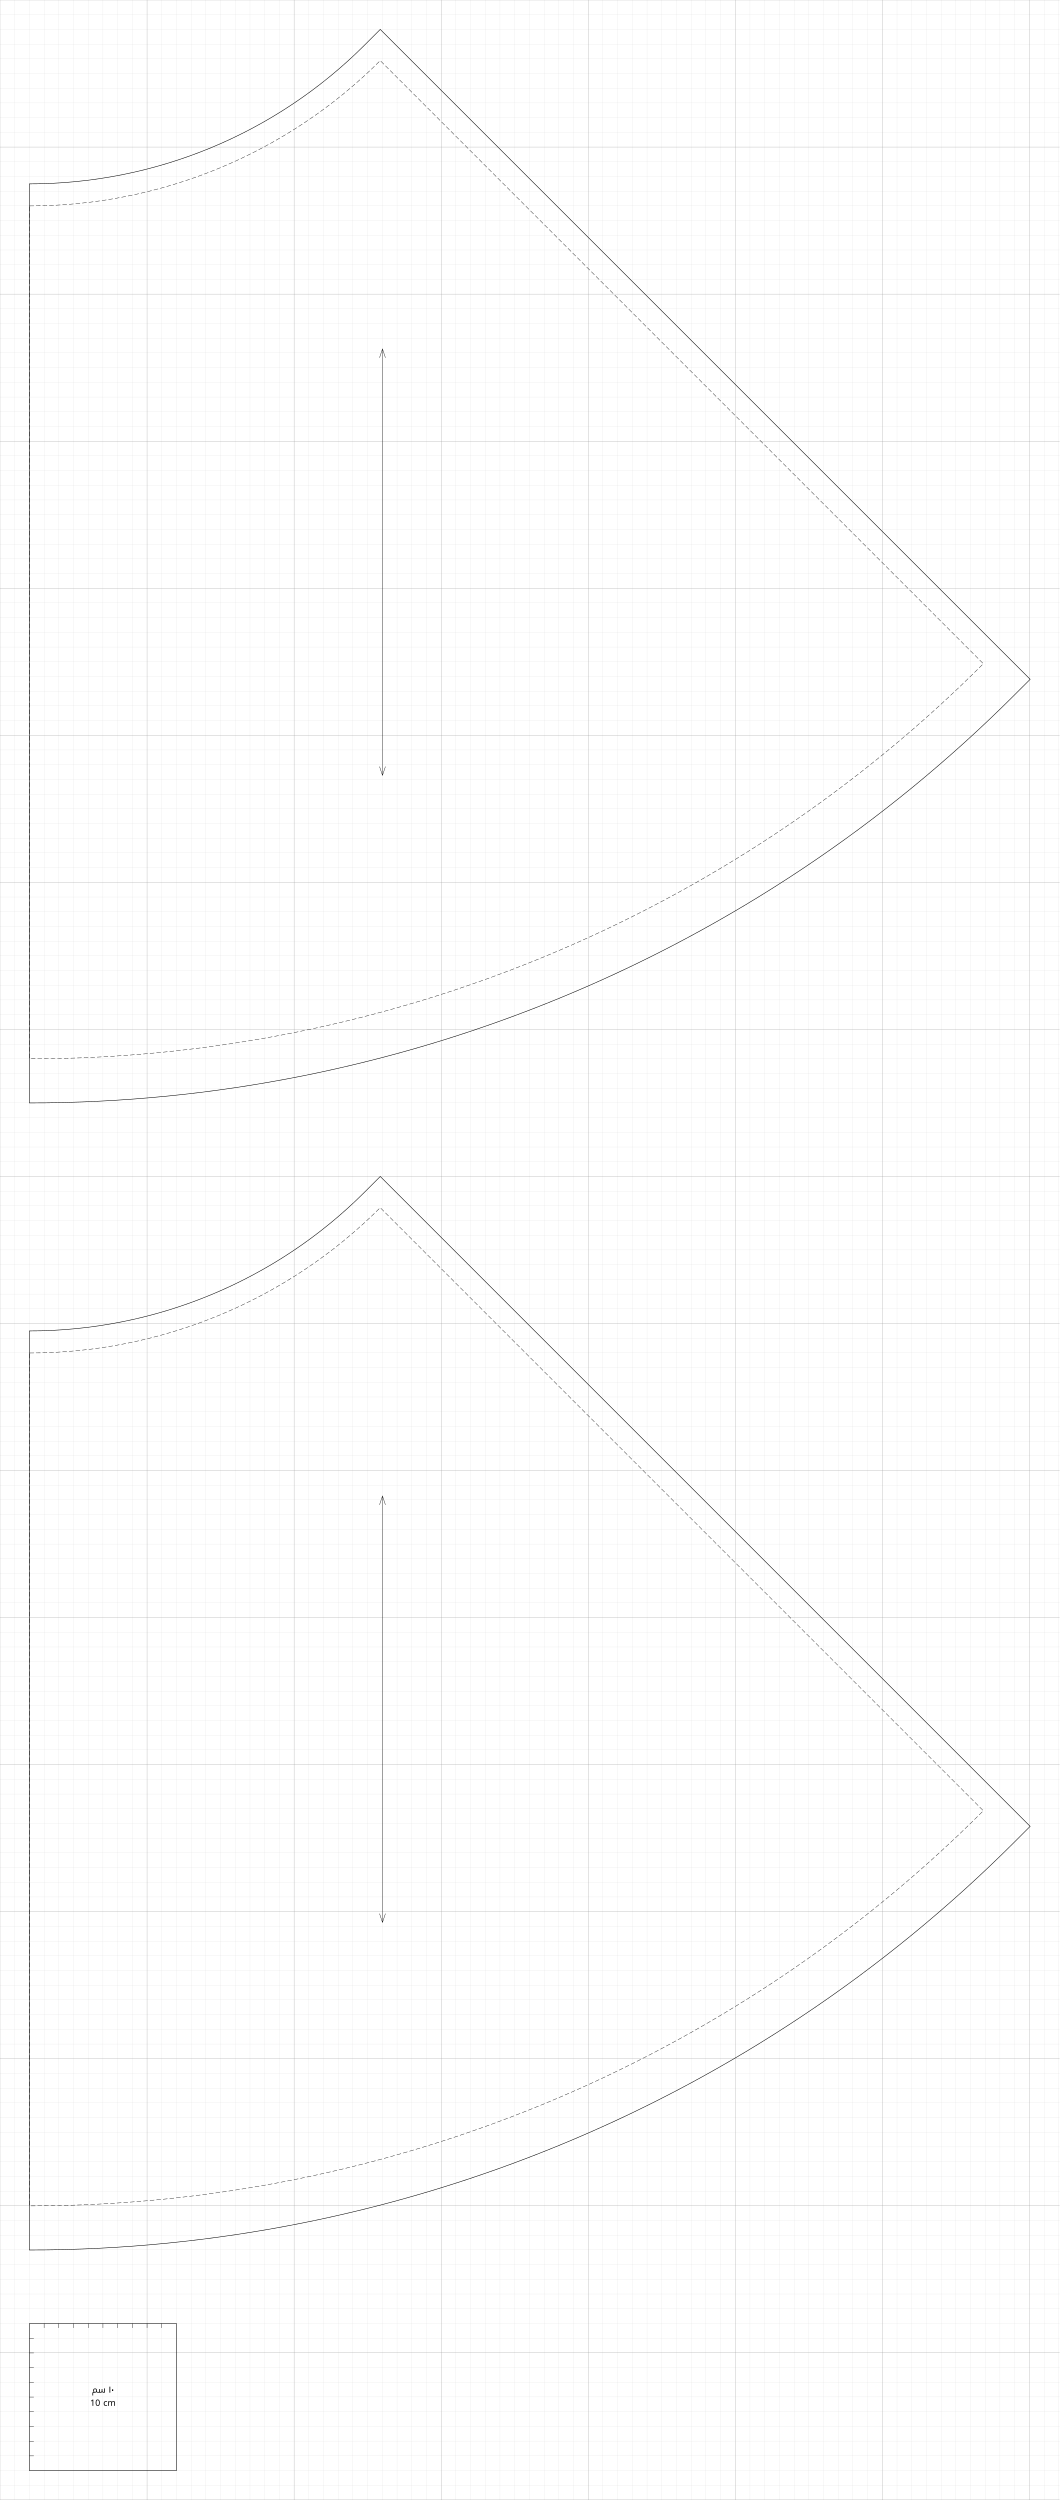
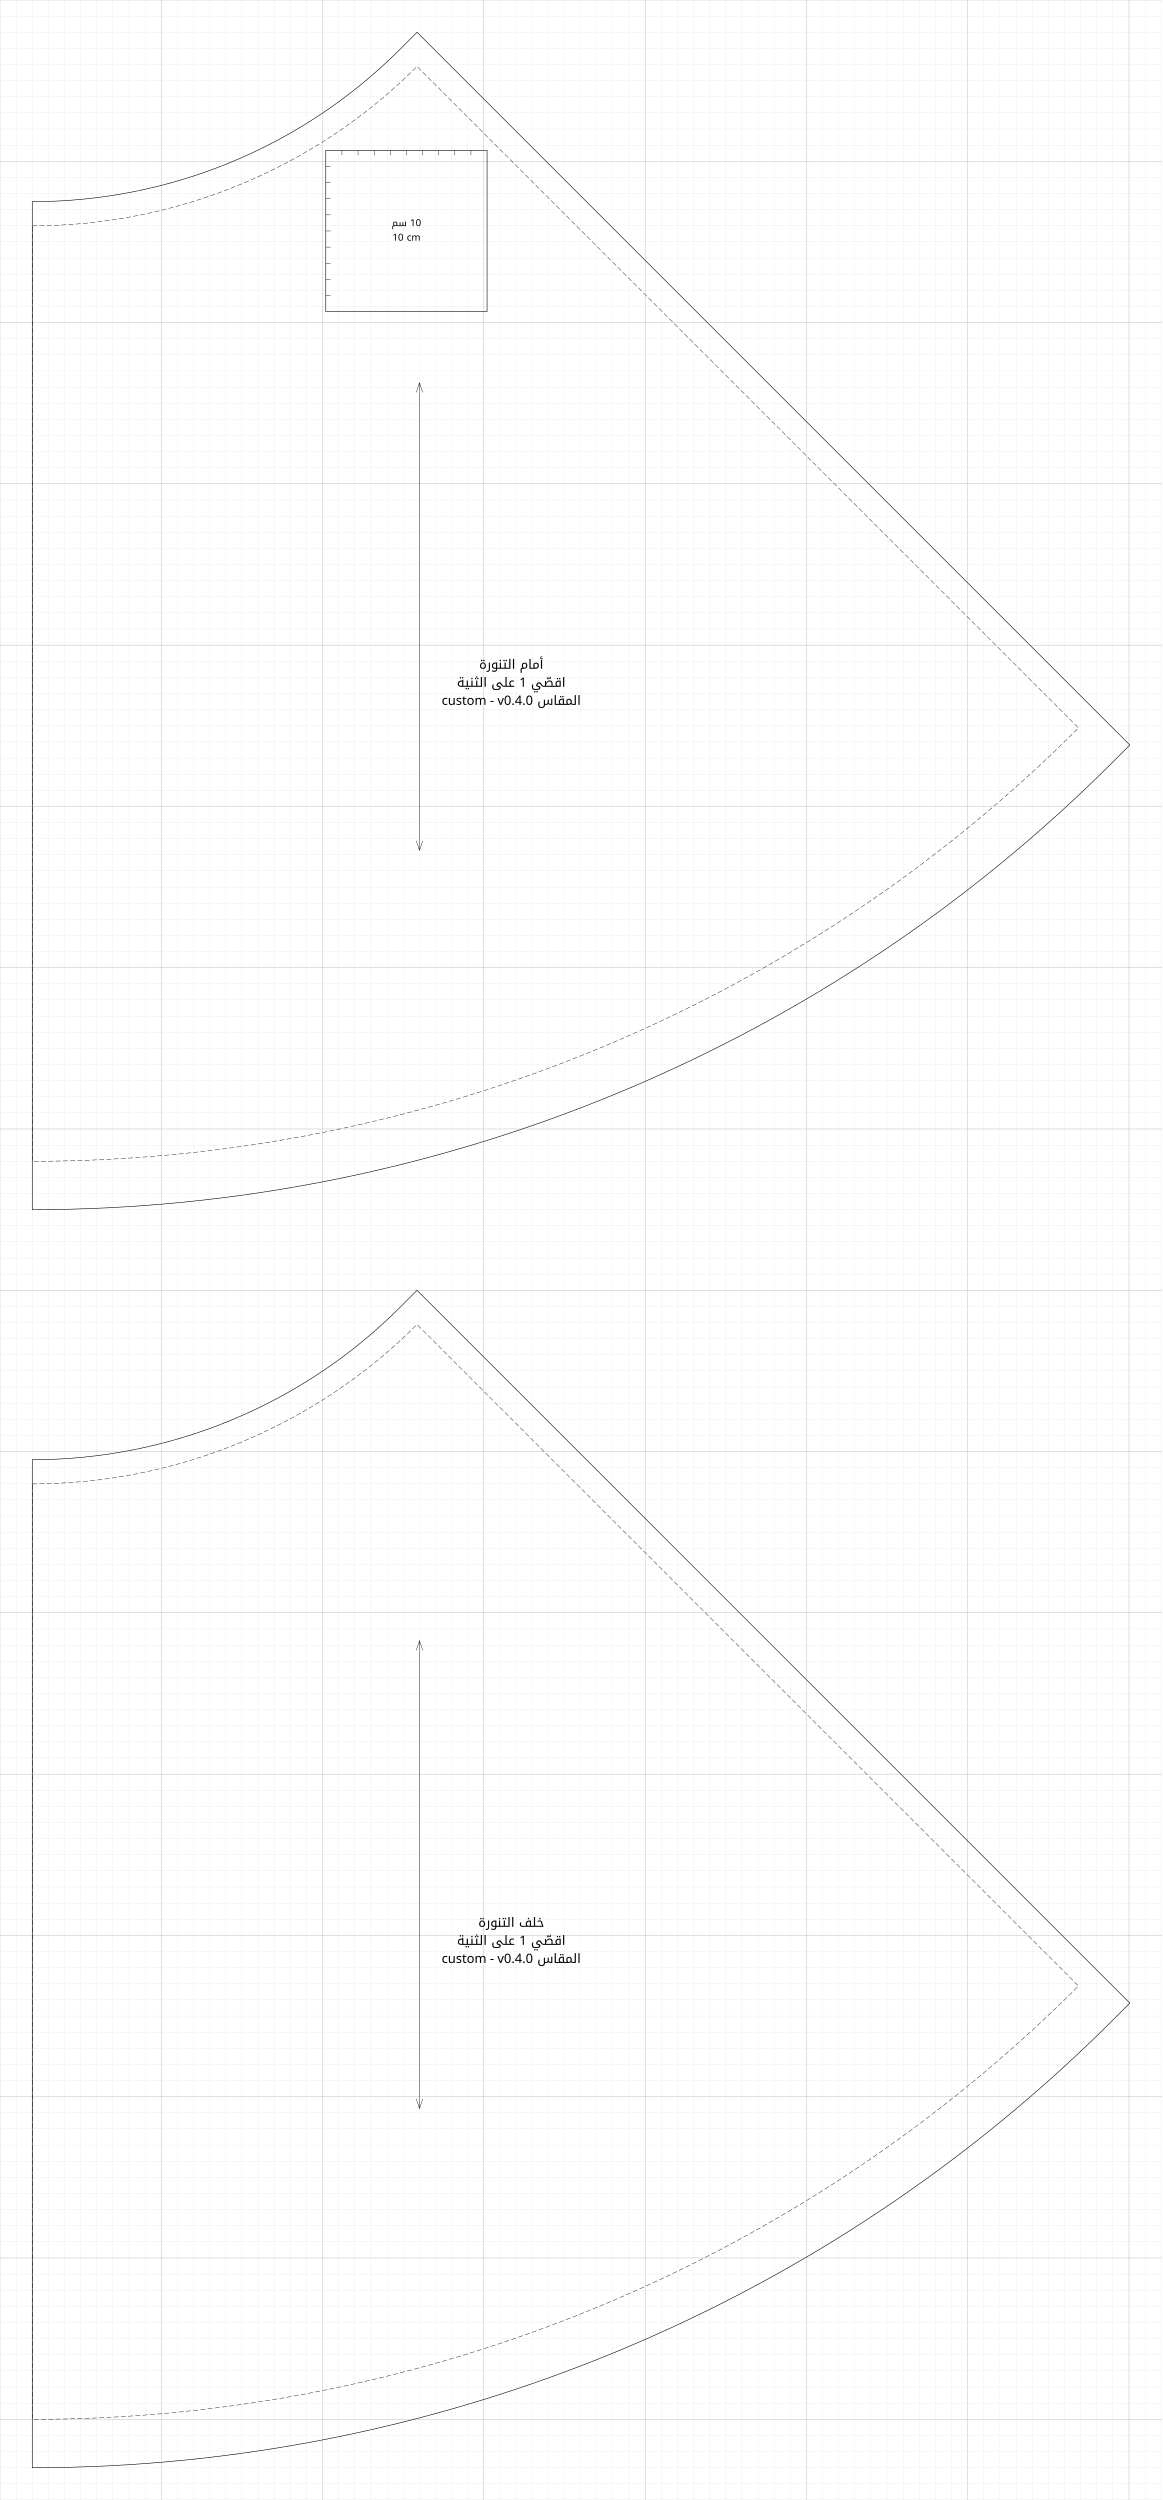
- <svg xmlns="http://www.w3.org/2000/svg" width="720.53mm" height="1700.08mm" viewBox="0 0 720.53 1700.08">
+ <svg xmlns="http://www.w3.org/2000/svg" width="720.53mm" height="1550.08mm" viewBox="0 0 720.53 1550.08">
  <g id="layer-grid">
-     <path id="grid-minor" d="M 10.00 0 V 1700.08 M 20.00 0 V 1700.08 M 30.00 0 V 1700.08 M 40.00 0 V 1700.08 M 50.00 0 V 1700.08 M 60.00 0 V 1700.08 M 70.00 0 V 1700.08 M 80.00 0 V 1700.08 M 90.00 0 V 1700.08 M 110.00 0 V 1700.08 M 120.00 0 V 1700.08 M 130.00 0 V 1700.08 M 140.00 0 V 1700.08 M 150.00 0 V 1700.08 M 160.00 0 V 1700.08 M 170.00 0 V 1700.08 M 180.00 0 V 1700.08 M 190.00 0 V 1700.08 M 210.00 0 V 1700.08 M 220.00 0 V 1700.08 M 230.00 0 V 1700.08 M 240.00 0 V 1700.08 M 250.00 0 V 1700.08 M 260.00 0 V 1700.08 M 270.00 0 V 1700.08 M 280.00 0 V 1700.08 M 290.00 0 V 1700.08 M 310.00 0 V 1700.08 M 320.00 0 V 1700.08 M 330.00 0 V 1700.08 M 340.00 0 V 1700.08 M 350.00 0 V 1700.08 M 360.00 0 V 1700.08 M 370.00 0 V 1700.08 M 380.00 0 V 1700.08 M 390.00 0 V 1700.08 M 410.00 0 V 1700.08 M 420.00 0 V 1700.08 M 430.00 0 V 1700.08 M 440.00 0 V 1700.08 M 450.00 0 V 1700.08 M 460.00 0 V 1700.08 M 470.00 0 V 1700.08 M 480.00 0 V 1700.08 M 490.00 0 V 1700.08 M 510.00 0 V 1700.08 M 520.00 0 V 1700.08 M 530.00 0 V 1700.08 M 540.00 0 V 1700.08 M 550.00 0 V 1700.08 M 560.00 0 V 1700.08 M 570.00 0 V 1700.08 M 580.00 0 V 1700.08 M 590.00 0 V 1700.08 M 610.00 0 V 1700.08 M 620.00 0 V 1700.08 M 630.00 0 V 1700.08 M 640.00 0 V 1700.08 M 650.00 0 V 1700.08 M 660.00 0 V 1700.08 M 670.00 0 V 1700.08 M 680.00 0 V 1700.08 M 690.00 0 V 1700.08 M 710.00 0 V 1700.08 M 720.00 0 V 1700.08 M 0 10.00 H 720.53 M 0 20.00 H 720.53 M 0 30.00 H 720.53 M 0 40.00 H 720.53 M 0 50.00 H 720.53 M 0 60.00 H 720.53 M 0 70.00 H 720.53 M 0 80.00 H 720.53 M 0 90.00 H 720.53 M 0 110.00 H 720.53 M 0 120.00 H 720.53 M 0 130.00 H 720.53 M 0 140.00 H 720.53 M 0 150.00 H 720.53 M 0 160.00 H 720.53 M 0 170.00 H 720.53 M 0 180.00 H 720.53 M 0 190.00 H 720.53 M 0 210.00 H 720.53 M 0 220.00 H 720.53 M 0 230.00 H 720.53 M 0 240.00 H 720.53 M 0 250.00 H 720.53 M 0 260.00 H 720.53 M 0 270.00 H 720.53 M 0 280.00 H 720.53 M 0 290.00 H 720.53 M 0 310.00 H 720.53 M 0 320.00 H 720.53 M 0 330.00 H 720.53 M 0 340.00 H 720.53 M 0 350.00 H 720.53 M 0 360.00 H 720.53 M 0 370.00 H 720.53 M 0 380.00 H 720.53 M 0 390.00 H 720.53 M 0 410.00 H 720.53 M 0 420.00 H 720.53 M 0 430.00 H 720.53 M 0 440.00 H 720.53 M 0 450.00 H 720.53 M 0 460.00 H 720.53 M 0 470.00 H 720.53 M 0 480.00 H 720.53 M 0 490.00 H 720.53 M 0 510.00 H 720.53 M 0 520.00 H 720.53 M 0 530.00 H 720.53 M 0 540.00 H 720.53 M 0 550.00 H 720.53 M 0 560.00 H 720.53 M 0 570.00 H 720.53 M 0 580.00 H 720.53 M 0 590.00 H 720.53 M 0 610.00 H 720.53 M 0 620.00 H 720.53 M 0 630.00 H 720.53 M 0 640.00 H 720.53 M 0 650.00 H 720.53 M 0 660.00 H 720.53 M 0 670.00 H 720.53 M 0 680.00 H 720.53 M 0 690.00 H 720.53 M 0 710.00 H 720.53 M 0 720.00 H 720.53 M 0 730.00 H 720.53 M 0 740.00 H 720.53 M 0 750.00 H 720.53 M 0 760.00 H 720.53 M 0 770.00 H 720.53 M 0 780.00 H 720.53 M 0 790.00 H 720.53 M 0 810.00 H 720.53 M 0 820.00 H 720.53 M 0 830.00 H 720.53 M 0 840.00 H 720.53 M 0 850.00 H 720.53 M 0 860.00 H 720.53 M 0 870.00 H 720.53 M 0 880.00 H 720.53 M 0 890.00 H 720.53 M 0 910.00 H 720.53 M 0 920.00 H 720.53 M 0 930.00 H 720.53 M 0 940.00 H 720.53 M 0 950.00 H 720.53 M 0 960.00 H 720.53 M 0 970.00 H 720.53 M 0 980.00 H 720.53 M 0 990.00 H 720.53 M 0 1010.00 H 720.53 M 0 1020.00 H 720.53 M 0 1030.00 H 720.53 M 0 1040.00 H 720.53 M 0 1050.00 H 720.53 M 0 1060.00 H 720.53 M 0 1070.00 H 720.53 M 0 1080.00 H 720.53 M 0 1090.00 H 720.53 M 0 1110.00 H 720.53 M 0 1120.00 H 720.53 M 0 1130.00 H 720.53 M 0 1140.00 H 720.53 M 0 1150.00 H 720.53 M 0 1160.00 H 720.53 M 0 1170.00 H 720.53 M 0 1180.00 H 720.53 M 0 1190.00 H 720.53 M 0 1210.00 H 720.53 M 0 1220.00 H 720.53 M 0 1230.00 H 720.53 M 0 1240.00 H 720.53 M 0 1250.00 H 720.53 M 0 1260.00 H 720.53 M 0 1270.00 H 720.53 M 0 1280.00 H 720.53 M 0 1290.00 H 720.53 M 0 1310.00 H 720.53 M 0 1320.00 H 720.53 M 0 1330.00 H 720.53 M 0 1340.00 H 720.53 M 0 1350.00 H 720.53 M 0 1360.00 H 720.53 M 0 1370.00 H 720.53 M 0 1380.00 H 720.53 M 0 1390.00 H 720.53 M 0 1410.00 H 720.53 M 0 1420.00 H 720.53 M 0 1430.00 H 720.53 M 0 1440.00 H 720.53 M 0 1450.00 H 720.53 M 0 1460.00 H 720.53 M 0 1470.00 H 720.53 M 0 1480.00 H 720.53 M 0 1490.00 H 720.53 M 0 1510.00 H 720.53 M 0 1520.00 H 720.53 M 0 1530.00 H 720.53 M 0 1540.00 H 720.53 M 0 1550.00 H 720.53 M 0 1560.00 H 720.53 M 0 1570.00 H 720.53 M 0 1580.00 H 720.53 M 0 1590.00 H 720.53 M 0 1610.00 H 720.53 M 0 1620.00 H 720.53 M 0 1630.00 H 720.53 M 0 1640.00 H 720.53 M 0 1650.00 H 720.53 M 0 1660.00 H 720.53 M 0 1670.00 H 720.53 M 0 1680.00 H 720.53 M 0 1690.00 H 720.53" fill="none" stroke="#d0d0d0" stroke-width="0.1" />
-     <path id="grid-major" d="M 0.00 0 V 1700.08 M 100.00 0 V 1700.08 M 200.00 0 V 1700.08 M 300.00 0 V 1700.08 M 400.00 0 V 1700.08 M 500.00 0 V 1700.08 M 600.00 0 V 1700.08 M 700.00 0 V 1700.08 M 0 0.00 H 720.53 M 0 100.00 H 720.53 M 0 200.00 H 720.53 M 0 300.00 H 720.53 M 0 400.00 H 720.53 M 0 500.00 H 720.53 M 0 600.00 H 720.53 M 0 700.00 H 720.53 M 0 800.00 H 720.53 M 0 900.00 H 720.53 M 0 1000.00 H 720.53 M 0 1100.00 H 720.53 M 0 1200.00 H 720.53 M 0 1300.00 H 720.53 M 0 1400.00 H 720.53 M 0 1500.00 H 720.53 M 0 1600.00 H 720.53 M 0 1700.00 H 720.53" fill="none" stroke="#a0a0a0" stroke-width="0.2" />
+     <path id="grid-minor" d="M 10.00 0 V 1550.08 M 20.00 0 V 1550.08 M 30.00 0 V 1550.08 M 40.00 0 V 1550.08 M 50.00 0 V 1550.08 M 60.00 0 V 1550.08 M 70.00 0 V 1550.08 M 80.00 0 V 1550.08 M 90.00 0 V 1550.08 M 110.00 0 V 1550.08 M 120.00 0 V 1550.08 M 130.00 0 V 1550.08 M 140.00 0 V 1550.08 M 150.00 0 V 1550.08 M 160.00 0 V 1550.08 M 170.00 0 V 1550.08 M 180.00 0 V 1550.08 M 190.00 0 V 1550.08 M 210.00 0 V 1550.08 M 220.00 0 V 1550.08 M 230.00 0 V 1550.08 M 240.00 0 V 1550.08 M 250.00 0 V 1550.08 M 260.00 0 V 1550.08 M 270.00 0 V 1550.08 M 280.00 0 V 1550.08 M 290.00 0 V 1550.08 M 310.00 0 V 1550.08 M 320.00 0 V 1550.08 M 330.00 0 V 1550.08 M 340.00 0 V 1550.08 M 350.00 0 V 1550.08 M 360.00 0 V 1550.08 M 370.00 0 V 1550.08 M 380.00 0 V 1550.08 M 390.00 0 V 1550.08 M 410.00 0 V 1550.08 M 420.00 0 V 1550.08 M 430.00 0 V 1550.08 M 440.00 0 V 1550.08 M 450.00 0 V 1550.08 M 460.00 0 V 1550.08 M 470.00 0 V 1550.08 M 480.00 0 V 1550.08 M 490.00 0 V 1550.08 M 510.00 0 V 1550.08 M 520.00 0 V 1550.08 M 530.00 0 V 1550.08 M 540.00 0 V 1550.08 M 550.00 0 V 1550.08 M 560.00 0 V 1550.08 M 570.00 0 V 1550.08 M 580.00 0 V 1550.08 M 590.00 0 V 1550.08 M 610.00 0 V 1550.08 M 620.00 0 V 1550.08 M 630.00 0 V 1550.08 M 640.00 0 V 1550.08 M 650.00 0 V 1550.08 M 660.00 0 V 1550.08 M 670.00 0 V 1550.08 M 680.00 0 V 1550.08 M 690.00 0 V 1550.08 M 710.00 0 V 1550.08 M 720.00 0 V 1550.08 M 0 10.00 H 720.53 M 0 20.00 H 720.53 M 0 30.00 H 720.53 M 0 40.00 H 720.53 M 0 50.00 H 720.53 M 0 60.00 H 720.53 M 0 70.00 H 720.53 M 0 80.00 H 720.53 M 0 90.00 H 720.53 M 0 110.00 H 720.53 M 0 120.00 H 720.53 M 0 130.00 H 720.53 M 0 140.00 H 720.53 M 0 150.00 H 720.53 M 0 160.00 H 720.53 M 0 170.00 H 720.53 M 0 180.00 H 720.53 M 0 190.00 H 720.53 M 0 210.00 H 720.53 M 0 220.00 H 720.53 M 0 230.00 H 720.53 M 0 240.00 H 720.53 M 0 250.00 H 720.53 M 0 260.00 H 720.53 M 0 270.00 H 720.53 M 0 280.00 H 720.53 M 0 290.00 H 720.53 M 0 310.00 H 720.53 M 0 320.00 H 720.53 M 0 330.00 H 720.53 M 0 340.00 H 720.53 M 0 350.00 H 720.53 M 0 360.00 H 720.53 M 0 370.00 H 720.53 M 0 380.00 H 720.53 M 0 390.00 H 720.53 M 0 410.00 H 720.53 M 0 420.00 H 720.53 M 0 430.00 H 720.53 M 0 440.00 H 720.53 M 0 450.00 H 720.53 M 0 460.00 H 720.53 M 0 470.00 H 720.53 M 0 480.00 H 720.53 M 0 490.00 H 720.53 M 0 510.00 H 720.53 M 0 520.00 H 720.53 M 0 530.00 H 720.53 M 0 540.00 H 720.53 M 0 550.00 H 720.53 M 0 560.00 H 720.53 M 0 570.00 H 720.53 M 0 580.00 H 720.53 M 0 590.00 H 720.53 M 0 610.00 H 720.53 M 0 620.00 H 720.53 M 0 630.00 H 720.53 M 0 640.00 H 720.53 M 0 650.00 H 720.53 M 0 660.00 H 720.53 M 0 670.00 H 720.53 M 0 680.00 H 720.53 M 0 690.00 H 720.53 M 0 710.00 H 720.53 M 0 720.00 H 720.53 M 0 730.00 H 720.53 M 0 740.00 H 720.53 M 0 750.00 H 720.53 M 0 760.00 H 720.53 M 0 770.00 H 720.53 M 0 780.00 H 720.53 M 0 790.00 H 720.53 M 0 810.00 H 720.53 M 0 820.00 H 720.53 M 0 830.00 H 720.53 M 0 840.00 H 720.53 M 0 850.00 H 720.53 M 0 860.00 H 720.53 M 0 870.00 H 720.53 M 0 880.00 H 720.53 M 0 890.00 H 720.53 M 0 910.00 H 720.53 M 0 920.00 H 720.53 M 0 930.00 H 720.53 M 0 940.00 H 720.53 M 0 950.00 H 720.53 M 0 960.00 H 720.53 M 0 970.00 H 720.53 M 0 980.00 H 720.53 M 0 990.00 H 720.53 M 0 1010.00 H 720.53 M 0 1020.00 H 720.53 M 0 1030.00 H 720.53 M 0 1040.00 H 720.53 M 0 1050.00 H 720.53 M 0 1060.00 H 720.53 M 0 1070.00 H 720.53 M 0 1080.00 H 720.53 M 0 1090.00 H 720.53 M 0 1110.00 H 720.53 M 0 1120.00 H 720.53 M 0 1130.00 H 720.53 M 0 1140.00 H 720.53 M 0 1150.00 H 720.53 M 0 1160.00 H 720.53 M 0 1170.00 H 720.53 M 0 1180.00 H 720.53 M 0 1190.00 H 720.53 M 0 1210.00 H 720.53 M 0 1220.00 H 720.53 M 0 1230.00 H 720.53 M 0 1240.00 H 720.53 M 0 1250.00 H 720.53 M 0 1260.00 H 720.53 M 0 1270.00 H 720.53 M 0 1280.00 H 720.53 M 0 1290.00 H 720.53 M 0 1310.00 H 720.53 M 0 1320.00 H 720.53 M 0 1330.00 H 720.53 M 0 1340.00 H 720.53 M 0 1350.00 H 720.53 M 0 1360.00 H 720.53 M 0 1370.00 H 720.53 M 0 1380.00 H 720.53 M 0 1390.00 H 720.53 M 0 1410.00 H 720.53 M 0 1420.00 H 720.53 M 0 1430.00 H 720.53 M 0 1440.00 H 720.53 M 0 1450.00 H 720.53 M 0 1460.00 H 720.53 M 0 1470.00 H 720.53 M 0 1480.00 H 720.53 M 0 1490.00 H 720.53 M 0 1510.00 H 720.53 M 0 1520.00 H 720.53 M 0 1530.00 H 720.53 M 0 1540.00 H 720.53 M 0 1550.00 H 720.53" fill="none" stroke="#d0d0d0" stroke-width="0.1" />
+     <path id="grid-major" d="M 0.00 0 V 1550.08 M 100.00 0 V 1550.08 M 200.00 0 V 1550.08 M 300.00 0 V 1550.08 M 400.00 0 V 1550.08 M 500.00 0 V 1550.08 M 600.00 0 V 1550.08 M 700.00 0 V 1550.08 M 0 0.00 H 720.53 M 0 100.00 H 720.53 M 0 200.00 H 720.53 M 0 300.00 H 720.53 M 0 400.00 H 720.53 M 0 500.00 H 720.53 M 0 600.00 H 720.53 M 0 700.00 H 720.53 M 0 800.00 H 720.53 M 0 900.00 H 720.53 M 0 1000.00 H 720.53 M 0 1100.00 H 720.53 M 0 1200.00 H 720.53 M 0 1300.00 H 720.53 M 0 1400.00 H 720.53 M 0 1500.00 H 720.53" fill="none" stroke="#a0a0a0" stroke-width="0.2" />
  </g>
  <g id="layer-cut">
    <path id="piece-skirt-front-cut" d="M 20.00 125.04 C 30.81 125.04 41.20 124.52 51.87 123.46 C 62.53 122.40 72.74 120.87 83.19 118.79 C 93.64 116.70 103.61 114.19 113.77 111.10 C 123.93 108.01 133.58 104.56 143.38 100.50 C 153.18 96.44 162.45 92.06 171.82 87.06 C 181.19 82.06 190.01 76.78 198.87 70.87 C 207.74 64.96 216.04 58.82 224.33 52.02 C 232.62 45.23 240.33 38.25 247.98 30.61 L 258.58 20.00 L 269.19 30.61 L 679.31 440.73 L 700.53 461.94 L 689.92 472.55 C 678.90 483.57 667.37 494.54 655.88 504.94 C 644.38 515.35 632.37 525.69 620.43 535.48 C 608.48 545.27 596.02 554.97 583.65 564.13 C 571.28 573.29 558.40 582.34 545.62 590.86 C 532.85 599.38 519.57 607.77 506.42 615.64 C 493.27 623.50 479.62 631.22 466.12 638.43 C 452.63 645.63 438.63 652.67 424.81 659.20 C 410.99 665.73 396.68 672.07 382.56 677.92 C 368.44 683.77 353.83 689.41 339.44 694.56 C 325.05 699.72 310.18 704.64 295.54 709.09 C 280.90 713.54 265.79 717.73 250.93 721.46 C 236.07 725.20 220.75 728.66 205.69 731.67 C 190.64 734.67 175.13 737.38 159.90 739.66 C 144.68 741.93 129.01 743.88 113.64 745.40 C 98.27 746.93 82.47 748.11 66.98 748.87 C 51.49 749.64 35.58 750.04 20.00 750.04 L 20.00 720.04 L 20.00 140.04 L 20.00 125.04 Z" fill="none" stroke="#000000" stroke-width="0.35" />
    <path id="piece-skirt-back-cut" d="M 20.00 905.08 C 30.81 905.08 41.20 904.56 51.87 903.50 C 62.53 902.44 72.74 900.91 83.19 898.82 C 93.64 896.74 103.61 894.23 113.77 891.14 C 123.93 888.05 133.58 884.59 143.38 880.53 C 153.18 876.47 162.45 872.09 171.82 867.09 C 181.19 862.09 190.01 856.82 198.87 850.91 C 207.74 845.00 216.04 838.85 224.33 832.06 C 232.62 825.27 240.33 818.29 247.98 810.64 L 258.58 800.04 L 269.19 810.64 L 679.31 1220.77 L 700.53 1241.98 L 689.92 1252.59 C 678.90 1263.60 667.37 1274.57 655.88 1284.98 C 644.38 1295.39 632.37 1305.73 620.43 1315.52 C 608.48 1325.31 596.02 1335.01 583.65 1344.17 C 571.28 1353.33 558.40 1362.38 545.62 1370.90 C 532.85 1379.42 519.57 1387.81 506.42 1395.68 C 493.27 1403.54 479.62 1411.26 466.12 1418.47 C 452.63 1425.67 438.63 1432.71 424.81 1439.24 C 410.99 1445.77 396.68 1452.11 382.56 1457.96 C 368.44 1463.81 353.83 1469.44 339.44 1474.60 C 325.05 1479.75 310.18 1484.67 295.54 1489.12 C 280.90 1493.57 265.79 1497.77 250.93 1501.50 C 236.07 1505.24 220.75 1508.69 205.69 1511.70 C 190.64 1514.71 175.13 1517.42 159.90 1519.69 C 144.68 1521.97 129.01 1523.91 113.64 1525.44 C 98.27 1526.97 82.47 1528.14 66.98 1528.91 C 51.49 1529.68 35.58 1530.08 20.00 1530.08 L 20.00 1500.08 L 20.00 920.08 L 20.00 905.08 Z" fill="none" stroke="#000000" stroke-width="0.35" />
  </g>
  <g id="layer-stitch">
    <path id="piece-skirt-front-stitch" d="M 20.00 140.04 C 109.49 140.04 195.31 104.49 258.58 41.21 L 668.71 451.34 C 496.66 623.38 263.31 720.04 20.00 720.04 L 20.00 140.04 Z" fill="none" stroke="#000000" stroke-width="0.25" stroke-dasharray="3 1.5" />
    <path id="piece-skirt-back-stitch" d="M 20.00 920.08 C 109.49 920.08 195.31 884.53 258.58 821.25 L 668.71 1231.37 C 496.66 1403.42 263.31 1500.08 20.00 1500.08 L 20.00 920.08 Z" fill="none" stroke="#000000" stroke-width="0.25" stroke-dasharray="3 1.5" />
  </g>
  <g id="layer-notches">

</g>
  <g id="layer-grain">
    <path id="piece-skirt-front-grain" d="M 260.10 237.28 L 260.10 527.28 M 258.10 521.28 L 260.10 527.28 L 262.10 521.28 M 262.10 243.28 L 260.10 237.28 L 258.10 243.28" fill="none" stroke="#000000" stroke-width="0.25" />
    <path id="piece-skirt-back-grain" d="M 260.10 1017.32 L 260.10 1307.32 M 258.10 1301.32 L 260.10 1307.32 L 262.10 1301.32 M 262.10 1023.32 L 260.10 1017.32 L 258.10 1023.32" fill="none" stroke="#000000" stroke-width="0.25" />
  </g>
  <g id="layer-darts">

</g>
  <g id="layer-labels">
- 
- </g>
+     <text id="piece-skirt-front-label-name" x="316.99" y="414.65" font-family="&quot;IBM Plex Sans Arabic&quot;, &quot;Noto Kufi Arabic&quot;, &quot;Geeza Pro&quot;, &quot;Segoe UI&quot;, Tahoma, sans-serif" font-size="8.00" direction="rtl" unicode-bidi="plaintext" text-anchor="middle">أمام التنورة</text>
+     <text id="piece-skirt-front-label-cut" x="316.99" y="425.85" font-family="&quot;IBM Plex Sans Arabic&quot;, &quot;Noto Kufi Arabic&quot;, &quot;Geeza Pro&quot;, &quot;Segoe UI&quot;, Tahoma, sans-serif" font-size="8.00" direction="rtl" unicode-bidi="plaintext" text-anchor="middle">اقصّي 1 على الثنية</text>
+     <text id="piece-skirt-front-label-size" x="316.99" y="437.05" font-family="&quot;IBM Plex Sans Arabic&quot;, &quot;Noto Kufi Arabic&quot;, &quot;Geeza Pro&quot;, &quot;Segoe UI&quot;, Tahoma, sans-serif" font-size="8.00" direction="rtl" unicode-bidi="plaintext" text-anchor="middle">المقاس custom - v0.4.0</text>
+     <text id="piece-skirt-back-label-name" x="316.99" y="1194.69" font-family="&quot;IBM Plex Sans Arabic&quot;, &quot;Noto Kufi Arabic&quot;, &quot;Geeza Pro&quot;, &quot;Segoe UI&quot;, Tahoma, sans-serif" font-size="8.00" direction="rtl" unicode-bidi="plaintext" text-anchor="middle">خلف التنورة</text>
+     <text id="piece-skirt-back-label-cut" x="316.99" y="1205.89" font-family="&quot;IBM Plex Sans Arabic&quot;, &quot;Noto Kufi Arabic&quot;, &quot;Geeza Pro&quot;, &quot;Segoe UI&quot;, Tahoma, sans-serif" font-size="8.00" direction="rtl" unicode-bidi="plaintext" text-anchor="middle">اقصّي 1 على الثنية</text>
+     <text id="piece-skirt-back-label-size" x="316.99" y="1217.09" font-family="&quot;IBM Plex Sans Arabic&quot;, &quot;Noto Kufi Arabic&quot;, &quot;Geeza Pro&quot;, &quot;Segoe UI&quot;, Tahoma, sans-serif" font-size="8.00" direction="rtl" unicode-bidi="plaintext" text-anchor="middle">المقاس custom - v0.4.0</text>
+   </g>
  <g id="layer-scale">
-     <rect id="scale-square" x="20.00" y="1580.08" width="100.00" height="100.00" fill="none" stroke="#000000" stroke-width="0.35" />
-     <path id="scale-ticks" d="M 30.00 1580.08 v 3.00 M 20.00 1590.08 h 3.00 M 40.00 1580.08 v 3.00 M 20.00 1600.08 h 3.00 M 50.00 1580.08 v 3.00 M 20.00 1610.08 h 3.00 M 60.00 1580.08 v 3.00 M 20.00 1620.08 h 3.00 M 70.00 1580.08 v 3.00 M 20.00 1630.08 h 3.00 M 80.00 1580.08 v 3.00 M 20.00 1640.08 h 3.00 M 90.00 1580.08 v 3.00 M 20.00 1650.08 h 3.00 M 100.00 1580.08 v 3.00 M 20.00 1660.08 h 3.00 M 110.00 1580.08 v 3.00 M 20.00 1670.08 h 3.00" fill="none" stroke="#000000" stroke-width="0.25" />
-     <text id="scale-caption-ar" x="70.00" y="1627.08" font-family="&quot;IBM Plex Sans Arabic&quot;, &quot;Noto Kufi Arabic&quot;, &quot;Geeza Pro&quot;, &quot;Segoe UI&quot;, Tahoma, sans-serif" font-size="6.00" direction="rtl" unicode-bidi="plaintext" text-anchor="middle">١٠ سم</text>
-     <text id="scale-caption-en" x="70.00" y="1636.08" font-family="&quot;IBM Plex Sans Arabic&quot;, &quot;Noto Kufi Arabic&quot;, &quot;Geeza Pro&quot;, &quot;Segoe UI&quot;, Tahoma, sans-serif" font-size="6.00" direction="ltr" unicode-bidi="plaintext" text-anchor="middle">10 cm</text>
+     <rect id="piece-skirt-front-scale-square" x="202.00" y="93.21" width="100.00" height="100.00" fill="none" stroke="#000000" stroke-width="0.35" />
+     <path id="piece-skirt-front-scale-ticks" d="M 212.00 93.21 v 3.00 M 202.00 103.21 h 3.00 M 222.00 93.21 v 3.00 M 202.00 113.21 h 3.00 M 232.00 93.21 v 3.00 M 202.00 123.21 h 3.00 M 242.00 93.21 v 3.00 M 202.00 133.21 h 3.00 M 252.00 93.21 v 3.00 M 202.00 143.21 h 3.00 M 262.00 93.21 v 3.00 M 202.00 153.21 h 3.00 M 272.00 93.21 v 3.00 M 202.00 163.21 h 3.00 M 282.00 93.21 v 3.00 M 202.00 173.21 h 3.00 M 292.00 93.21 v 3.00 M 202.00 183.21 h 3.00" fill="none" stroke="#000000" stroke-width="0.25" />
+     <text id="piece-skirt-front-scale-caption-ar" x="252.00" y="140.21" font-family="&quot;IBM Plex Sans Arabic&quot;, &quot;Noto Kufi Arabic&quot;, &quot;Geeza Pro&quot;, &quot;Segoe UI&quot;, Tahoma, sans-serif" font-size="6.00" direction="rtl" unicode-bidi="plaintext" text-anchor="middle">10 سم</text>
+     <text id="piece-skirt-front-scale-caption-en" x="252.00" y="149.21" font-family="&quot;IBM Plex Sans Arabic&quot;, &quot;Noto Kufi Arabic&quot;, &quot;Geeza Pro&quot;, &quot;Segoe UI&quot;, Tahoma, sans-serif" font-size="6.00" direction="ltr" unicode-bidi="plaintext" text-anchor="middle">10 cm</text>
  </g>
</svg>
